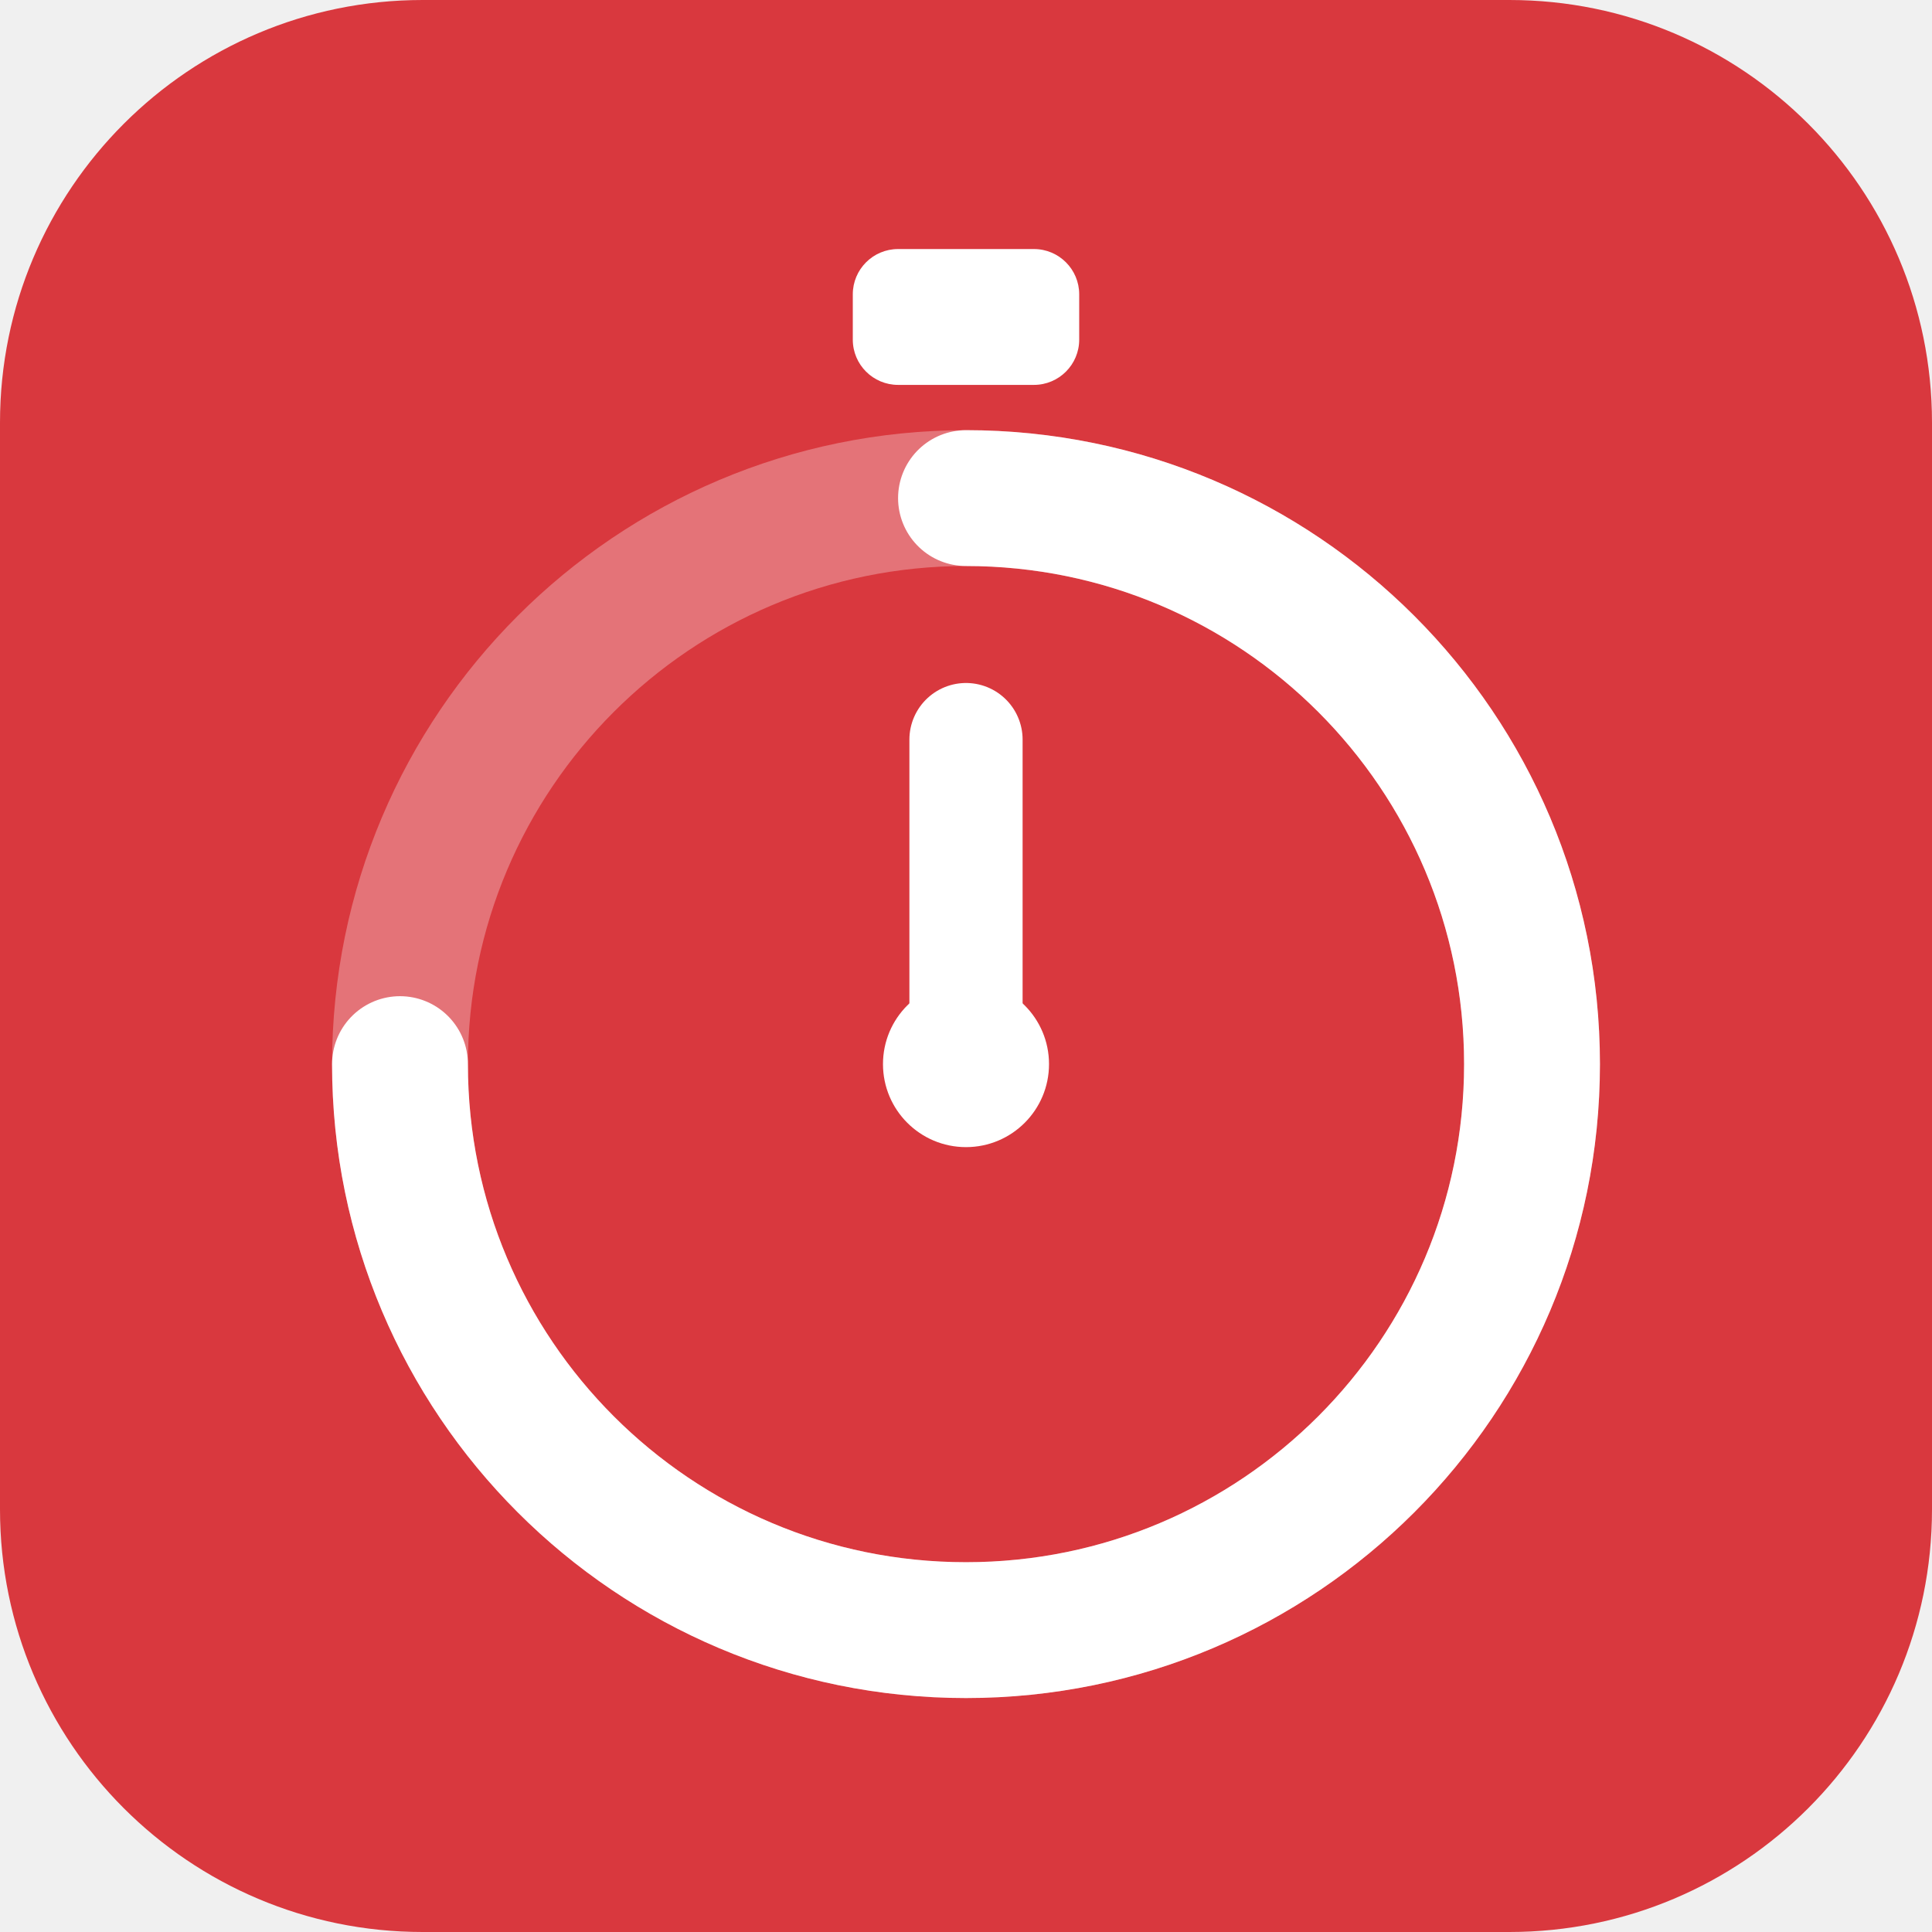
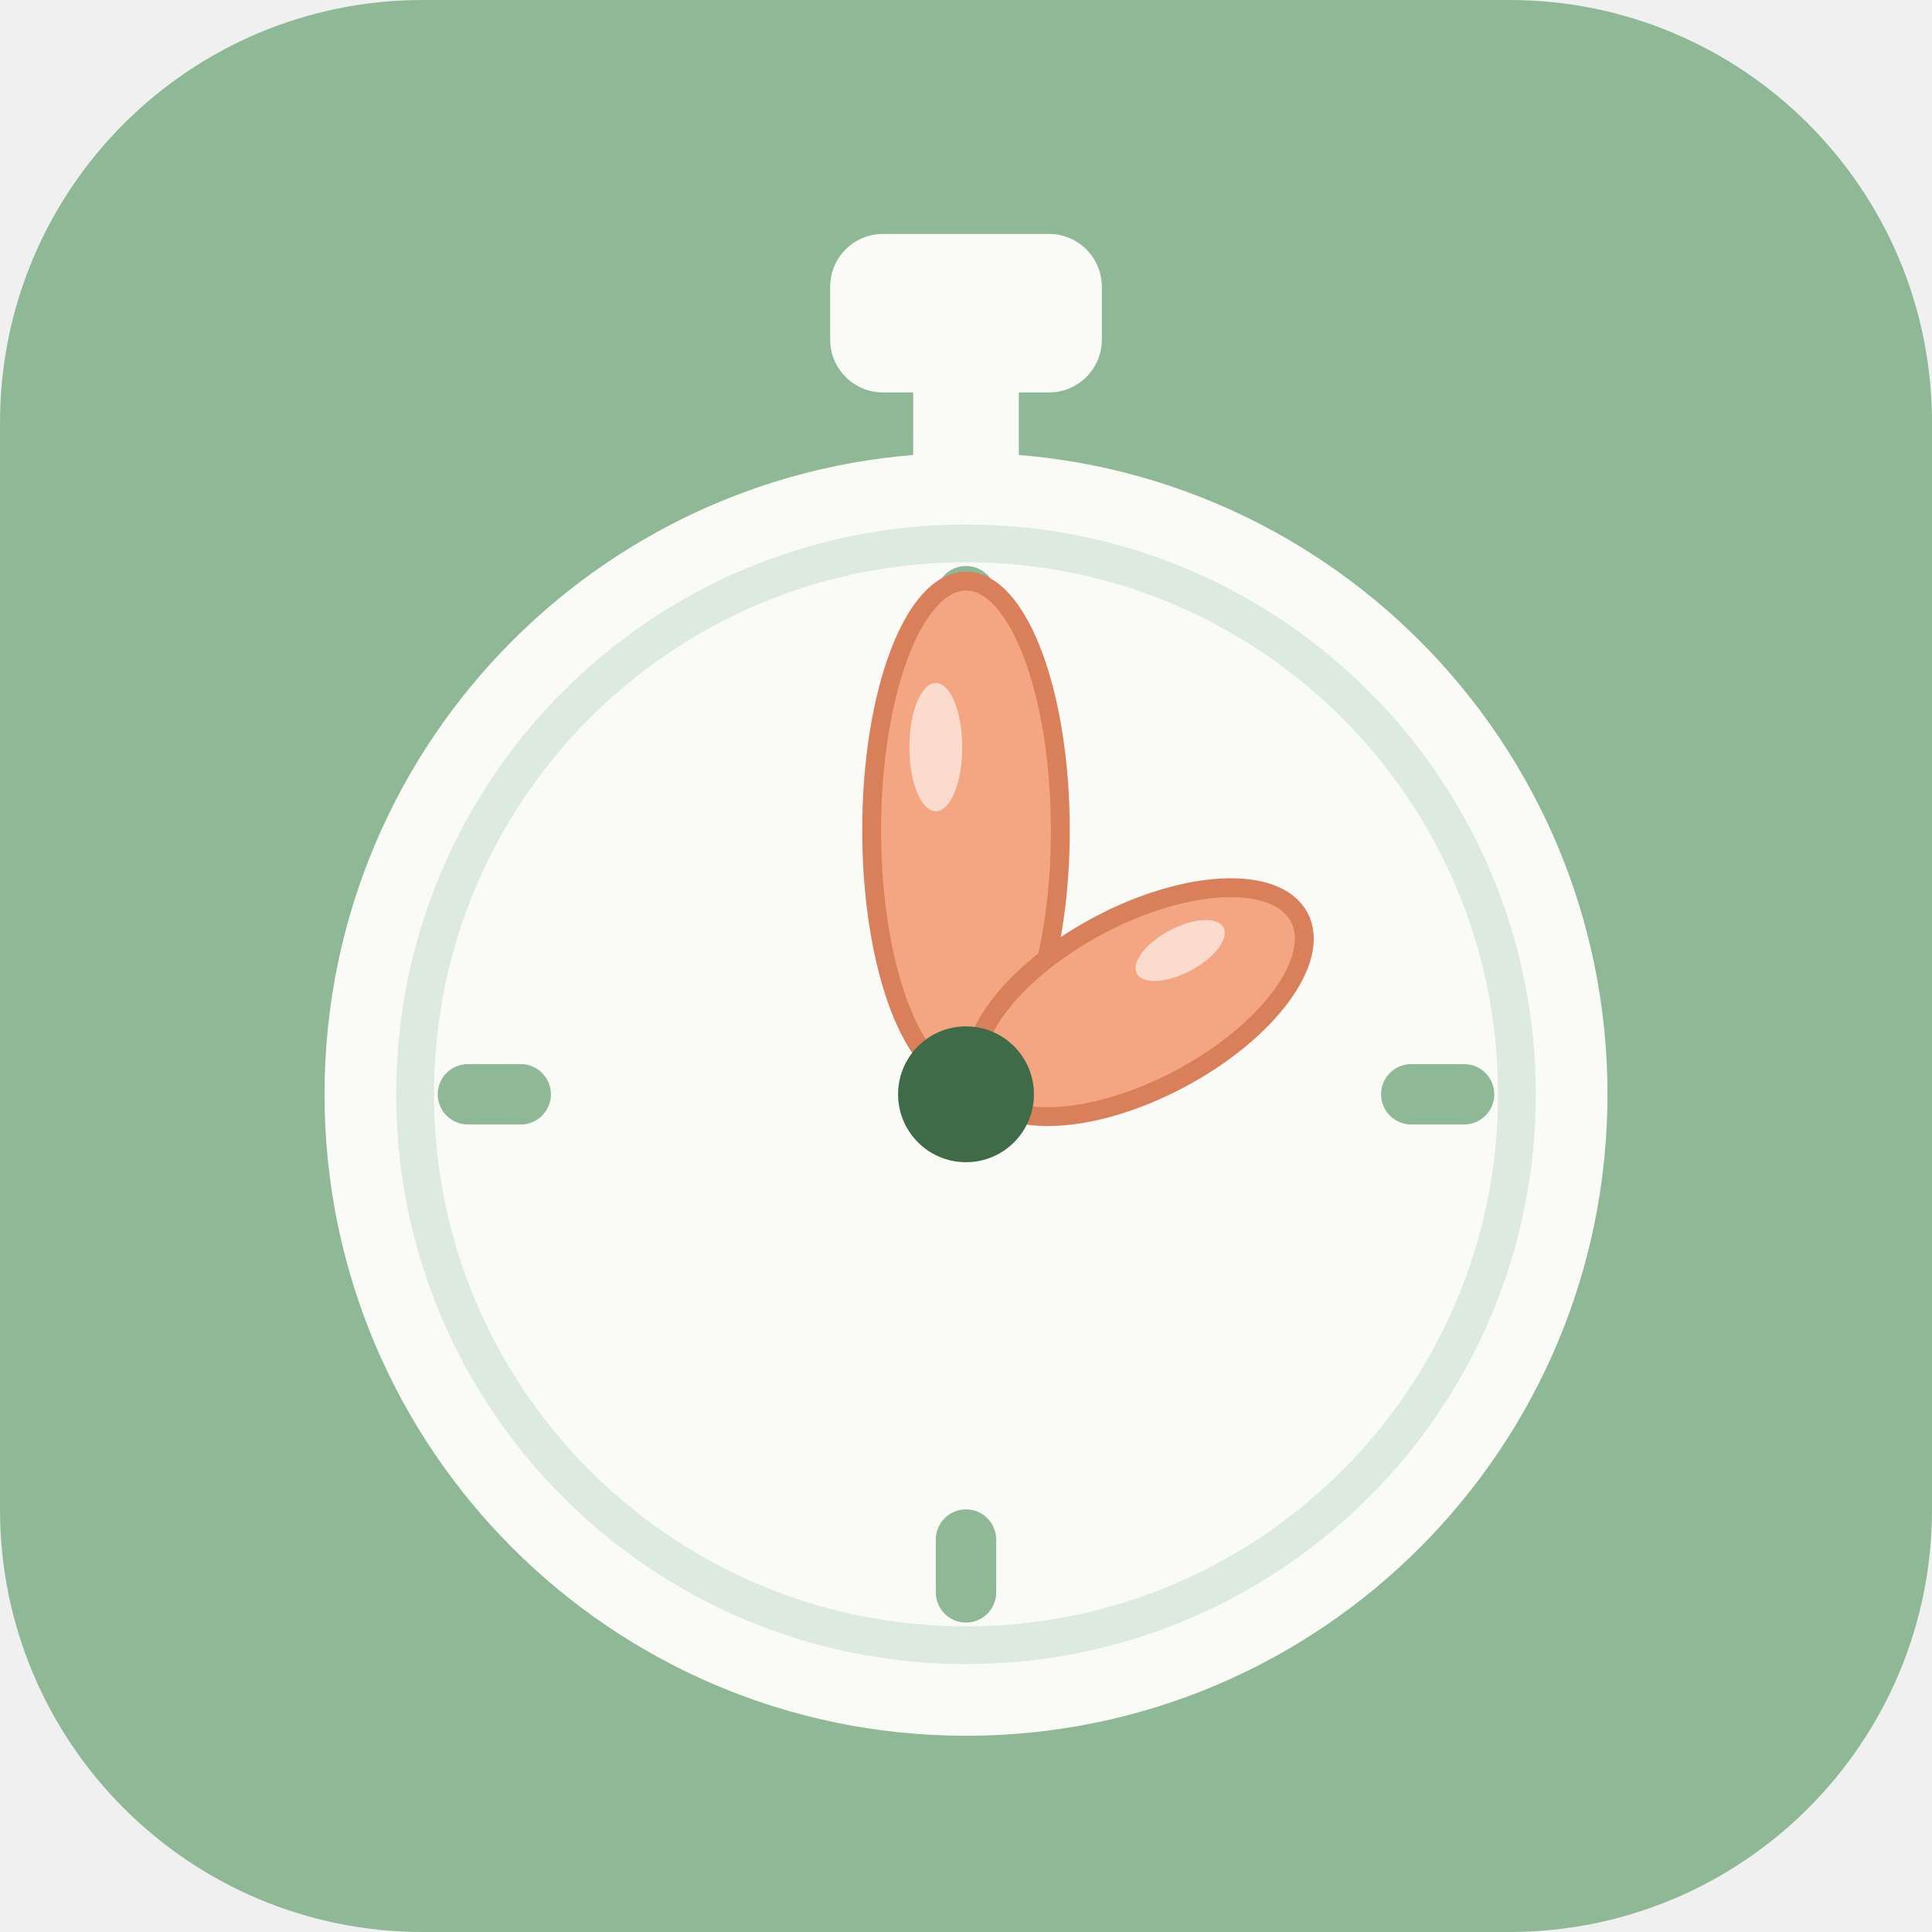
<svg xmlns="http://www.w3.org/2000/svg" viewBox="0 0 512 512">
-   <rect width="512" height="512" rx="112" fill="#d9383e" />
-   <circle cx="256" cy="282" r="150" fill="none" stroke="#fff" stroke-opacity=".3" stroke-width="36" />
-   <path d="M256 132 A150 150 0 1 1 106 282" fill="none" stroke="#fff" stroke-width="36" stroke-linecap="round" />
-   <rect x="226" y="66" width="60" height="36" rx="12" fill="#fff" />
-   <path d="M256 282 L256 196" stroke="#fff" stroke-width="30" stroke-linecap="round" />
-   <circle cx="256" cy="282" r="22" fill="#fff" />
+   <rect width="512" height="512" rx="112" fill="#8FB996" />
+   <rect x="220" y="62" width="72" height="42" rx="14" fill="#FAFAF7" />
+   <rect x="242" y="96" width="28" height="30" fill="#FAFAF7" />
+   <circle cx="256" cy="290" r="170" fill="#FAFAF7" />
+   <circle cx="256" cy="290" r="146" fill="none" stroke="#DCEADF" stroke-width="10" />
+   <g fill="#8FB996">
+     <rect x="248" y="150" width="16" height="30" rx="8" />
+     <rect x="248" y="400" width="16" height="30" rx="8" />
+     <rect x="116" y="282" width="30" height="16" rx="8" />
+     <rect x="366" y="282" width="30" height="16" rx="8" />
+   </g>
+   <g transform="translate(256 290)">
+     <g transform="rotate(0)">
+       <ellipse cx="0" cy="-70" rx="25" ry="66" fill="#F4A582" stroke="#D9805A" stroke-width="5" />
+       <ellipse cx="-8" cy="-92" rx="7" ry="17" fill="#FFFFFF" opacity=".6" />
+     </g>
+     <g transform="rotate(62)">
+       <ellipse cx="0" cy="-52" rx="23" ry="48" fill="#F4A582" stroke="#D9805A" stroke-width="5" />
+       <ellipse cx="-7" cy="-68" rx="6" ry="13" fill="#FFFFFF" opacity=".6" />
+     </g>
+     <circle r="18" fill="#3F6B48" />
+   </g>
</svg>
